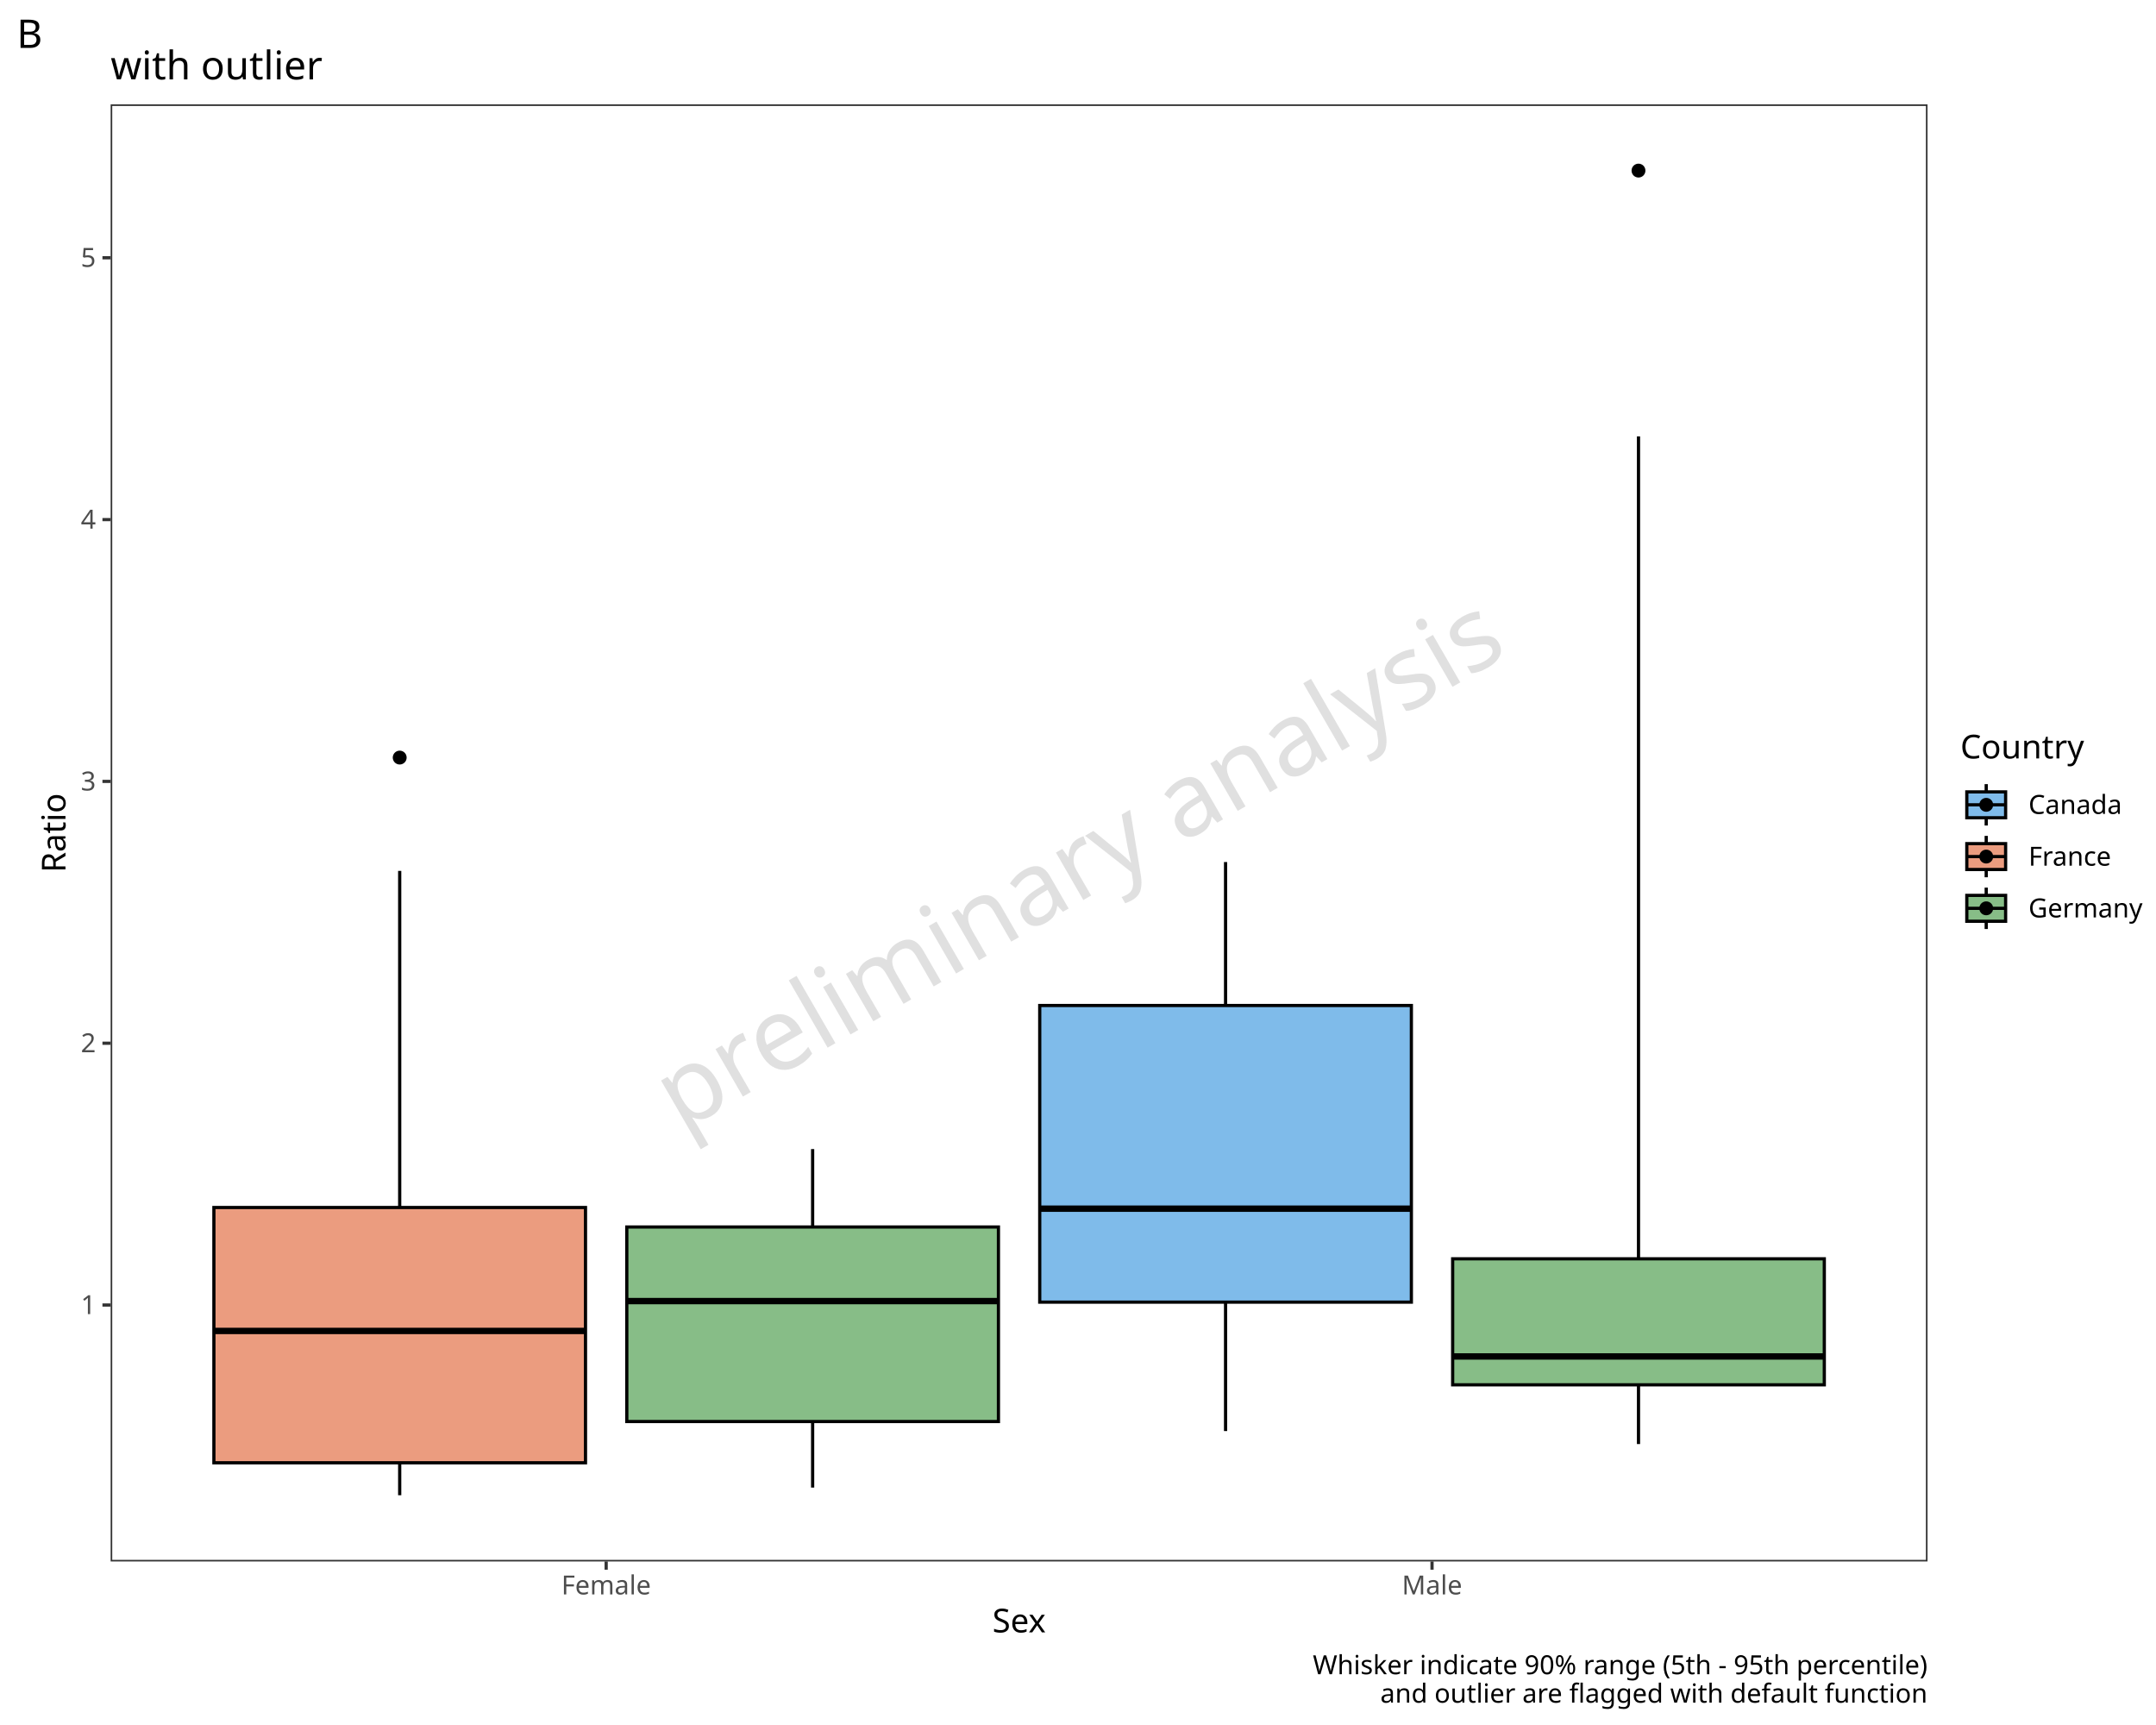
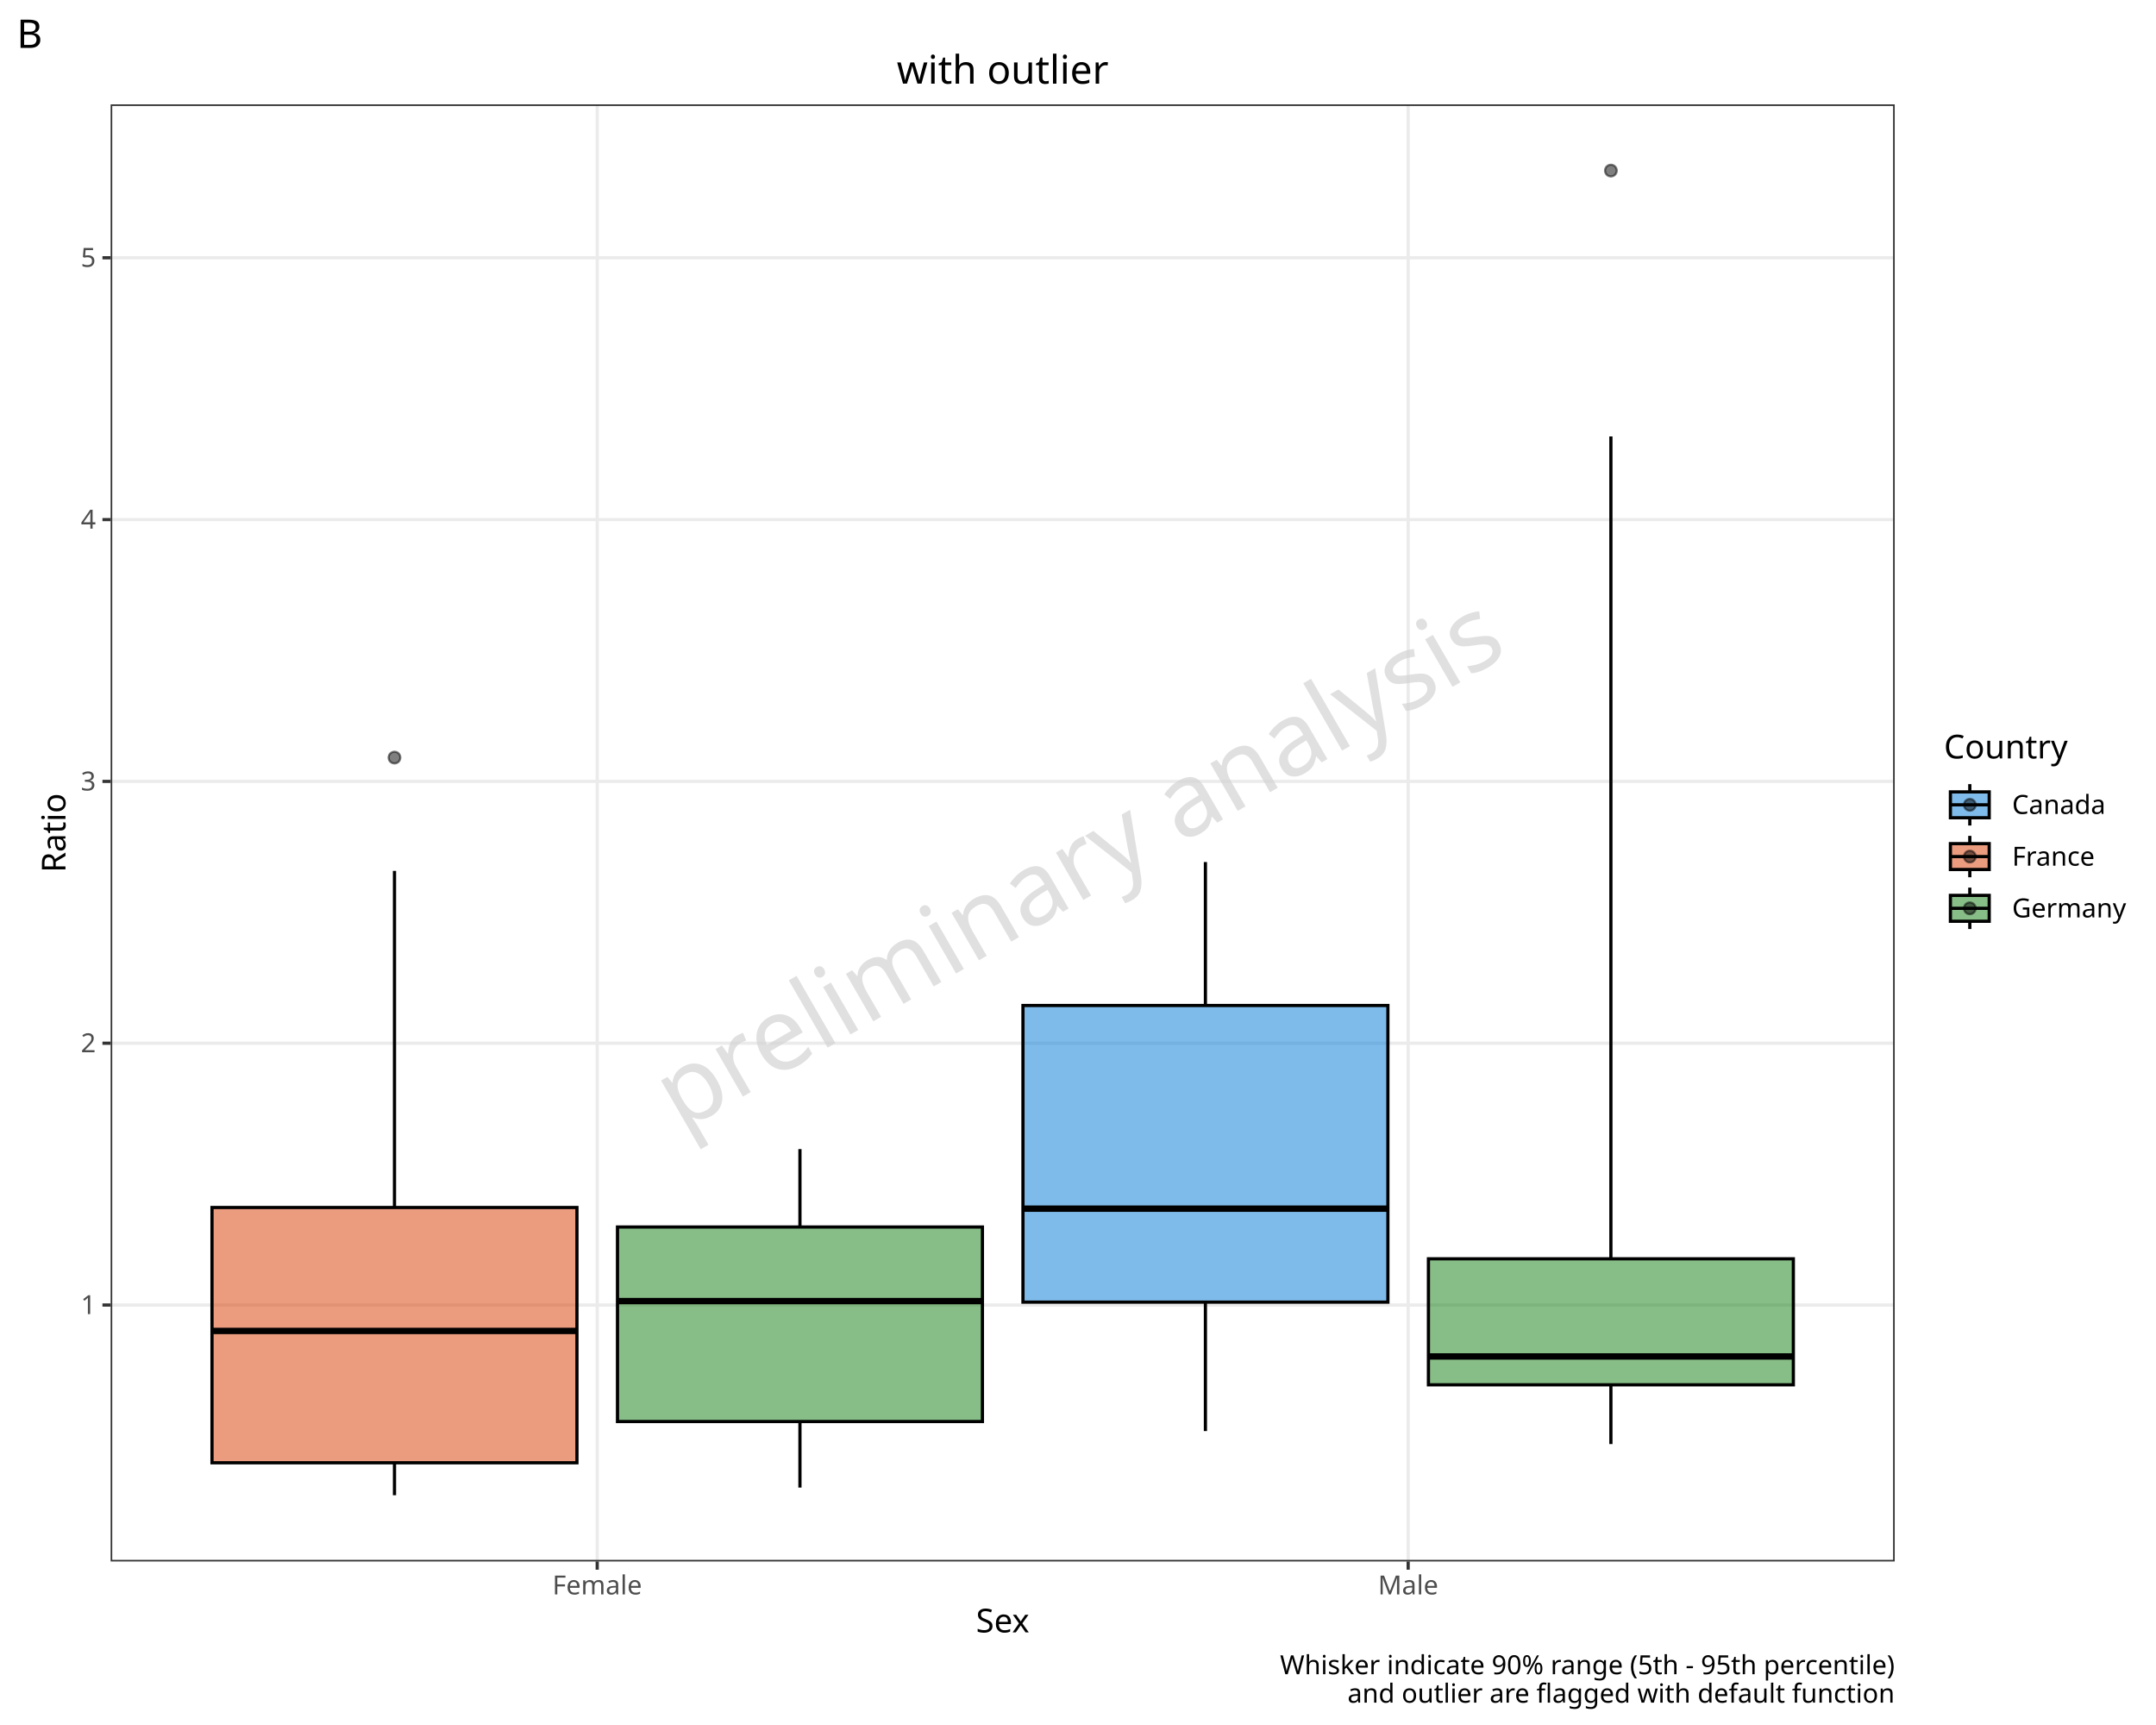
<svg xmlns="http://www.w3.org/2000/svg" class="svglite" data-engine-version="2.0" width="720.00pt" height="576.00pt" viewBox="0 0 720.00 576.00">
  <defs>
    <style type="text/css">
    .svglite line, .svglite polyline, .svglite polygon, .svglite path, .svglite rect, .svglite circle {
      fill: none;
      stroke: #000000;
      stroke-linecap: round;
      stroke-linejoin: round;
      stroke-miterlimit: 10.00;
    }
  </style>
  </defs>
  <rect width="100%" height="100%" style="stroke: none; fill: #FFFFFF;" />
  <defs>
    <clipPath id="cpMC4wMHw3MjAuMDB8MC4wMHw1NzYuMDA=">
      <rect x="0.00" y="0.00" width="720.00" height="576.00" />
    </clipPath>
  </defs>
  <g clip-path="url(#cpMC4wMHw3MjAuMDB8MC4wMHw1NzYuMDA=)">
    <rect x="0" y="0.00" width="720.00" height="576.00" style="stroke-width: 1.07; stroke: #FFFFFF; fill: #FFFFFF;" />
  </g>
  <defs>
-     <clipPath id="cpMzYuOTV8NjQzLjcwfDM0Ljg1fDUyMS40MA==">
-       <rect x="36.95" y="34.85" width="606.75" height="486.55" />
+     <clipPath id="cpMzYuOTV8NjMyLjc1fDM0Ljg1fDUyMS40MA==">
+       <rect x="36.95" y="34.85" width="595.79" height="486.55" />
    </clipPath>
  </defs>
-   <g clip-path="url(#cpMzYuOTV8NjQzLjcwfDM0Ljg1fDUyMS40MA==)">
-     <rect x="36.95" y="34.85" width="606.75" height="486.55" style="stroke-width: 1.07; stroke: none; fill: #FFFFFF;" />
-     <line x1="133.48" y1="403.20" x2="133.48" y2="290.81" style="stroke-width: 1.07; stroke-linecap: butt;" />
-     <line x1="133.48" y1="488.44" x2="133.48" y2="499.28" style="stroke-width: 1.07; stroke-linecap: butt;" />
-     <polygon points="71.43,403.20 71.43,488.44 195.53,488.44 195.53,403.20 71.43,403.20 " style="stroke-width: 1.07; stroke-linecap: butt; stroke-linejoin: miter; fill: #D83B01; fill-opacity: 0.50;" />
-     <line x1="71.43" y1="444.42" x2="195.53" y2="444.42" style="stroke-width: 2.13; stroke-linecap: butt; stroke-linejoin: miter;" />
-     <line x1="271.38" y1="409.71" x2="271.38" y2="383.70" style="stroke-width: 1.07; stroke-linecap: butt;" />
-     <line x1="271.38" y1="474.67" x2="271.38" y2="496.72" style="stroke-width: 1.07; stroke-linecap: butt;" />
-     <polygon points="209.32,409.71 209.32,474.67 333.43,474.67 333.43,409.71 209.32,409.71 " style="stroke-width: 1.07; stroke-linecap: butt; stroke-linejoin: miter; fill: #107C10; fill-opacity: 0.50;" />
-     <line x1="209.32" y1="434.45" x2="333.43" y2="434.45" style="stroke-width: 2.13; stroke-linecap: butt; stroke-linejoin: miter;" />
-     <line x1="409.28" y1="335.75" x2="409.28" y2="287.85" style="stroke-width: 1.07; stroke-linecap: butt;" />
-     <line x1="409.28" y1="434.80" x2="409.28" y2="477.85" style="stroke-width: 1.07; stroke-linecap: butt;" />
-     <polygon points="347.22,335.75 347.22,434.80 471.33,434.80 471.33,335.75 347.22,335.75 " style="stroke-width: 1.07; stroke-linecap: butt; stroke-linejoin: miter; fill: #0078D7; fill-opacity: 0.50;" />
-     <line x1="347.22" y1="403.59" x2="471.33" y2="403.59" style="stroke-width: 2.13; stroke-linecap: butt; stroke-linejoin: miter;" />
-     <line x1="547.18" y1="420.33" x2="547.18" y2="145.72" style="stroke-width: 1.07; stroke-linecap: butt;" />
-     <line x1="547.18" y1="462.41" x2="547.18" y2="482.19" style="stroke-width: 1.07; stroke-linecap: butt;" />
-     <polygon points="485.12,420.33 485.12,462.41 609.23,462.41 609.23,420.33 485.12,420.33 " style="stroke-width: 1.07; stroke-linecap: butt; stroke-linejoin: miter; fill: #107C10; fill-opacity: 0.50;" />
-     <line x1="485.12" y1="452.94" x2="609.23" y2="452.94" style="stroke-width: 2.13; stroke-linecap: butt; stroke-linejoin: miter;" />
-     <polygon points="135.44,252.96 135.43,252.77 135.40,252.58 135.35,252.40 135.29,252.22 135.21,252.04 135.11,251.88 134.99,251.72 134.86,251.58 134.72,251.45 134.57,251.34 134.40,251.24 134.23,251.16 134.05,251.09 133.86,251.05 133.67,251.02 133.48,251.01 133.29,251.02 133.10,251.05 132.91,251.09 132.73,251.16 132.56,251.24 132.39,251.34 132.24,251.45 132.10,251.58 131.97,251.72 131.85,251.88 131.76,252.04 131.67,252.22 131.61,252.40 131.56,252.58 131.53,252.77 131.52,252.96 131.53,253.16 131.56,253.35 131.61,253.53 131.67,253.71 131.76,253.89 131.85,254.05 131.97,254.21 132.10,254.35 132.24,254.48 132.39,254.59 132.56,254.69 132.73,254.77 132.91,254.84 133.10,254.88 133.29,254.91 133.48,254.92 133.67,254.91 133.86,254.88 134.05,254.84 134.23,254.77 134.40,254.69 134.57,254.59 134.72,254.48 134.86,254.35 134.99,254.21 135.11,254.05 135.21,253.89 135.29,253.71 135.35,253.53 135.40,253.35 135.43,253.16 " style="stroke-width: 0.71; fill: #000000;" />
-     <polygon points="549.13,56.96 549.12,56.77 549.09,56.58 549.05,56.40 548.98,56.21 548.90,56.04 548.80,55.88 548.69,55.72 548.56,55.58 548.42,55.45 548.26,55.34 548.10,55.24 547.92,55.16 547.74,55.09 547.56,55.04 547.37,55.02 547.18,55.01 546.98,55.02 546.79,55.04 546.61,55.09 546.43,55.16 546.25,55.24 546.09,55.34 545.93,55.45 545.79,55.58 545.66,55.72 545.55,55.88 545.45,56.04 545.37,56.21 545.30,56.40 545.26,56.58 545.23,56.77 545.22,56.96 545.23,57.16 545.26,57.34 545.30,57.53 545.37,57.71 545.45,57.89 545.55,58.05 545.66,58.20 545.79,58.35 545.93,58.48 546.09,58.59 546.25,58.69 546.43,58.77 546.61,58.83 546.79,58.88 546.98,58.91 547.18,58.92 547.37,58.91 547.56,58.88 547.74,58.83 547.92,58.77 548.10,58.69 548.26,58.59 548.42,58.48 548.56,58.35 548.69,58.20 548.80,58.05 548.90,57.89 548.98,57.71 549.05,57.53 549.09,57.34 549.12,57.16 " style="stroke-width: 0.71; fill: #000000;" />
-     <rect x="36.95" y="34.85" width="606.75" height="486.55" style="stroke-width: 1.07; stroke: #333333;" />
+   <g clip-path="url(#cpMzYuOTV8NjMyLjc1fDM0Ljg1fDUyMS40MA==)">
+     <rect x="36.95" y="34.85" width="595.79" height="486.55" style="stroke-width: 1.07; stroke: none; fill: #FFFFFF;" />
+     <polyline points="36.95,435.76 632.75,435.76 " style="stroke-width: 1.07; stroke: #EBEBEB; stroke-linecap: butt;" />
+     <polyline points="36.95,348.34 632.75,348.34 " style="stroke-width: 1.07; stroke: #EBEBEB; stroke-linecap: butt;" />
+     <polyline points="36.95,260.92 632.75,260.92 " style="stroke-width: 1.07; stroke: #EBEBEB; stroke-linecap: butt;" />
+     <polyline points="36.95,173.50 632.75,173.50 " style="stroke-width: 1.07; stroke: #EBEBEB; stroke-linecap: butt;" />
+     <polyline points="36.95,86.07 632.75,86.07 " style="stroke-width: 1.07; stroke: #EBEBEB; stroke-linecap: butt;" />
+     <polyline points="199.44,521.40 199.44,34.85 " style="stroke-width: 1.07; stroke: #EBEBEB; stroke-linecap: butt;" />
+     <polyline points="470.26,521.40 470.26,34.85 " style="stroke-width: 1.07; stroke: #EBEBEB; stroke-linecap: butt;" />
+     <line x1="131.74" y1="403.20" x2="131.74" y2="290.81" style="stroke-width: 1.07; stroke-linecap: butt;" />
+     <line x1="131.74" y1="488.44" x2="131.74" y2="499.28" style="stroke-width: 1.07; stroke-linecap: butt;" />
+     <polygon points="70.80,403.20 70.80,488.44 192.67,488.44 192.67,403.20 70.80,403.20 " style="stroke-width: 1.07; stroke-linecap: butt; stroke-linejoin: miter; fill: #D83B01; fill-opacity: 0.50;" />
+     <line x1="70.80" y1="444.42" x2="192.67" y2="444.42" style="stroke-width: 2.13; stroke-linecap: butt; stroke-linejoin: miter;" />
+     <line x1="267.14" y1="409.71" x2="267.14" y2="383.70" style="stroke-width: 1.07; stroke-linecap: butt;" />
+     <line x1="267.14" y1="474.67" x2="267.14" y2="496.72" style="stroke-width: 1.07; stroke-linecap: butt;" />
+     <polygon points="206.21,409.71 206.21,474.67 328.08,474.67 328.08,409.71 206.21,409.71 " style="stroke-width: 1.07; stroke-linecap: butt; stroke-linejoin: miter; fill: #107C10; fill-opacity: 0.50;" />
+     <line x1="206.21" y1="434.45" x2="328.08" y2="434.45" style="stroke-width: 2.13; stroke-linecap: butt; stroke-linejoin: miter;" />
+     <line x1="402.55" y1="335.75" x2="402.55" y2="287.85" style="stroke-width: 1.07; stroke-linecap: butt;" />
+     <line x1="402.55" y1="434.80" x2="402.55" y2="477.85" style="stroke-width: 1.07; stroke-linecap: butt;" />
+     <polygon points="341.62,335.75 341.62,434.80 463.49,434.80 463.49,335.75 341.62,335.75 " style="stroke-width: 1.07; stroke-linecap: butt; stroke-linejoin: miter; fill: #0078D7; fill-opacity: 0.50;" />
+     <line x1="341.62" y1="403.59" x2="463.49" y2="403.59" style="stroke-width: 2.13; stroke-linecap: butt; stroke-linejoin: miter;" />
+     <line x1="537.96" y1="420.33" x2="537.96" y2="145.72" style="stroke-width: 1.07; stroke-linecap: butt;" />
+     <line x1="537.96" y1="462.41" x2="537.96" y2="482.19" style="stroke-width: 1.07; stroke-linecap: butt;" />
+     <polygon points="477.03,420.33 477.03,462.41 598.89,462.41 598.89,420.33 477.03,420.33 " style="stroke-width: 1.07; stroke-linecap: butt; stroke-linejoin: miter; fill: #107C10; fill-opacity: 0.50;" />
+     <line x1="477.03" y1="452.94" x2="598.89" y2="452.94" style="stroke-width: 2.13; stroke-linecap: butt; stroke-linejoin: miter;" />
+     <polygon points="133.69,252.96 133.68,252.77 133.66,252.58 133.61,252.40 133.54,252.22 133.46,252.04 133.36,251.88 133.25,251.72 133.12,251.58 132.98,251.45 132.82,251.34 132.66,251.24 132.49,251.16 132.31,251.09 132.12,251.05 131.93,251.02 131.74,251.01 131.55,251.02 131.36,251.05 131.17,251.09 130.99,251.16 130.82,251.24 130.65,251.34 130.50,251.45 130.35,251.58 130.23,251.72 130.11,251.88 130.01,252.04 129.93,252.22 129.87,252.40 129.82,252.58 129.79,252.77 129.78,252.96 129.79,253.16 129.82,253.35 129.87,253.53 129.93,253.71 130.01,253.89 130.11,254.05 130.23,254.21 130.35,254.35 130.50,254.48 130.65,254.59 130.82,254.69 130.99,254.77 131.17,254.84 131.36,254.88 131.55,254.91 131.74,254.92 131.93,254.91 132.12,254.88 132.31,254.84 132.49,254.77 132.66,254.69 132.82,254.59 132.98,254.48 133.12,254.35 133.25,254.21 133.36,254.05 133.46,253.89 133.54,253.71 133.61,253.53 133.66,253.35 133.68,253.16 " style="stroke-width: 0.71; stroke: #000000; stroke-opacity: 0.50; fill: #000000; fill-opacity: 0.50;" />
+     <polygon points="539.92,56.96 539.91,56.77 539.88,56.58 539.83,56.40 539.77,56.21 539.68,56.04 539.59,55.88 539.47,55.72 539.34,55.58 539.20,55.45 539.05,55.34 538.88,55.24 538.71,55.16 538.53,55.09 538.34,55.04 538.15,55.02 537.96,55.01 537.77,55.02 537.58,55.04 537.39,55.09 537.21,55.16 537.04,55.24 536.87,55.34 536.72,55.45 536.58,55.58 536.45,55.72 536.33,55.88 536.24,56.04 536.15,56.21 536.09,56.40 536.04,56.58 536.01,56.77 536.00,56.96 536.01,57.16 536.04,57.34 536.09,57.53 536.15,57.71 536.24,57.89 536.33,58.05 536.45,58.20 536.58,58.35 536.72,58.48 536.87,58.59 537.04,58.69 537.21,58.77 537.39,58.83 537.58,58.88 537.77,58.91 537.96,58.92 538.15,58.91 538.34,58.88 538.53,58.83 538.71,58.77 538.88,58.69 539.05,58.59 539.20,58.48 539.34,58.35 539.47,58.20 539.59,58.05 539.68,57.89 539.77,57.71 539.83,57.53 539.88,57.34 539.91,57.16 " style="stroke-width: 0.71; stroke: #000000; stroke-opacity: 0.50; fill: #000000; fill-opacity: 0.50;" />
+     <rect x="36.95" y="34.85" width="595.79" height="486.55" style="stroke-width: 1.07; stroke: #333333;" />
  </g>
  <g clip-path="url(#cpMC4wMHw3MjAuMDB8MC4wMHw1NzYuMDA=)">
    <text x="32.02" y="438.79" text-anchor="end" style="font-size: 8.80px; fill: #4D4D4D; font-family: sans;" textLength="4.89px" lengthAdjust="spacingAndGlyphs">1</text>
    <text x="32.02" y="351.37" text-anchor="end" style="font-size: 8.80px; fill: #4D4D4D; font-family: sans;" textLength="4.89px" lengthAdjust="spacingAndGlyphs">2</text>
    <text x="32.02" y="263.95" text-anchor="end" style="font-size: 8.80px; fill: #4D4D4D; font-family: sans;" textLength="4.89px" lengthAdjust="spacingAndGlyphs">3</text>
    <text x="32.02" y="176.53" text-anchor="end" style="font-size: 8.80px; fill: #4D4D4D; font-family: sans;" textLength="4.89px" lengthAdjust="spacingAndGlyphs">4</text>
    <text x="32.02" y="89.10" text-anchor="end" style="font-size: 8.80px; fill: #4D4D4D; font-family: sans;" textLength="4.89px" lengthAdjust="spacingAndGlyphs">5</text>
    <polyline points="34.21,435.76 36.95,435.76 " style="stroke-width: 1.07; stroke: #333333; stroke-linecap: butt;" />
    <polyline points="34.21,348.34 36.95,348.34 " style="stroke-width: 1.07; stroke: #333333; stroke-linecap: butt;" />
    <polyline points="34.21,260.92 36.95,260.92 " style="stroke-width: 1.07; stroke: #333333; stroke-linecap: butt;" />
    <polyline points="34.21,173.50 36.95,173.50 " style="stroke-width: 1.07; stroke: #333333; stroke-linecap: butt;" />
    <polyline points="34.21,86.07 36.95,86.07 " style="stroke-width: 1.07; stroke: #333333; stroke-linecap: butt;" />
-     <polyline points="202.43,524.14 202.43,521.40 " style="stroke-width: 1.07; stroke: #333333; stroke-linecap: butt;" />
-     <polyline points="478.23,524.14 478.23,521.40 " style="stroke-width: 1.07; stroke: #333333; stroke-linecap: butt;" />
-     <text x="202.43" y="532.39" text-anchor="middle" style="font-size: 8.80px; fill: #4D4D4D; font-family: sans;" textLength="29.35px" lengthAdjust="spacingAndGlyphs">Female</text>
-     <text x="478.23" y="532.39" text-anchor="middle" style="font-size: 8.80px; fill: #4D4D4D; font-family: sans;" textLength="19.08px" lengthAdjust="spacingAndGlyphs">Male</text>
-     <text x="340.33" y="545.08" text-anchor="middle" style="font-size: 11.00px; font-family: sans;" textLength="18.96px" lengthAdjust="spacingAndGlyphs">Sex</text>
+     <polyline points="199.44,524.14 199.44,521.40 " style="stroke-width: 1.07; stroke: #333333; stroke-linecap: butt;" />
+     <polyline points="470.26,524.14 470.26,521.40 " style="stroke-width: 1.07; stroke: #333333; stroke-linecap: butt;" />
+     <text x="199.44" y="532.39" text-anchor="middle" style="font-size: 8.80px; fill: #4D4D4D; font-family: sans;" textLength="29.35px" lengthAdjust="spacingAndGlyphs">Female</text>
+     <text x="470.26" y="532.39" text-anchor="middle" style="font-size: 8.80px; fill: #4D4D4D; font-family: sans;" textLength="19.08px" lengthAdjust="spacingAndGlyphs">Male</text>
+     <text x="334.85" y="545.08" text-anchor="middle" style="font-size: 11.00px; font-family: sans;" textLength="18.96px" lengthAdjust="spacingAndGlyphs">Sex</text>
    <text transform="translate(21.86,278.12) rotate(-90)" text-anchor="middle" style="font-size: 11.00px; font-family: sans;" textLength="25.68px" lengthAdjust="spacingAndGlyphs">Ratio</text>
-     <rect x="654.66" y="244.30" width="59.86" height="67.64" style="stroke-width: 1.07; stroke: none; fill: #FFFFFF;" />
-     <text x="654.66" y="253.25" style="font-size: 11.00px; font-family: sans;" textLength="38.52px" lengthAdjust="spacingAndGlyphs">Country</text>
-     <rect x="654.66" y="260.10" width="17.28" height="17.28" style="stroke-width: 1.07; stroke: none; fill: #FFFFFF;" />
-     <polyline points="663.30,275.65 663.30,273.06 " style="stroke-width: 1.07; stroke-linecap: butt; stroke-linejoin: miter;" />
-     <polyline points="663.30,264.42 663.30,261.83 " style="stroke-width: 1.07; stroke-linecap: butt; stroke-linejoin: miter;" />
-     <rect x="656.82" y="264.42" width="12.96" height="8.64" style="stroke-width: 1.07; stroke-linecap: butt; stroke-linejoin: miter; fill: #0078D7; fill-opacity: 0.50;" />
-     <polyline points="656.82,268.74 669.78,268.74 " style="stroke-width: 1.07; stroke-linecap: butt; stroke-linejoin: miter;" />
-     <polyline points="663.30,275.65 663.30,275.65 " style="stroke-width: 1.07; stroke-linecap: butt; stroke-linejoin: miter;" />
-     <polyline points="663.30,261.83 663.30,261.83 " style="stroke-width: 1.07; stroke-linecap: butt; stroke-linejoin: miter;" />
-     <polygon points="665.26,268.74 665.25,268.55 665.22,268.36 665.17,268.17 665.11,267.99 665.03,267.82 664.93,267.65 664.82,267.50 664.69,267.36 664.54,267.23 664.39,267.11 664.23,267.02 664.05,266.93 663.87,266.87 663.68,266.82 663.49,266.79 663.30,266.79 663.11,266.79 662.92,266.82 662.74,266.87 662.55,266.93 662.38,267.02 662.22,267.11 662.06,267.23 661.92,267.36 661.79,267.50 661.68,267.65 661.58,267.82 661.50,267.99 661.43,268.17 661.38,268.36 661.36,268.55 661.35,268.74 661.36,268.93 661.38,269.12 661.43,269.31 661.50,269.49 661.58,269.66 661.68,269.83 661.79,269.98 661.92,270.12 662.06,270.25 662.22,270.37 662.38,270.47 662.55,270.55 662.74,270.61 662.92,270.66 663.11,270.69 663.30,270.70 663.49,270.69 663.68,270.66 663.87,270.61 664.05,270.55 664.23,270.47 664.39,270.37 664.54,270.25 664.69,270.12 664.82,269.98 664.93,269.83 665.03,269.66 665.11,269.49 665.17,269.31 665.22,269.12 665.25,268.93 " style="stroke-width: 0.71; fill: #000000;" />
-     <rect x="654.66" y="277.38" width="17.28" height="17.28" style="stroke-width: 1.07; stroke: none; fill: #FFFFFF;" />
-     <polyline points="663.30,292.93 663.30,290.34 " style="stroke-width: 1.07; stroke-linecap: butt; stroke-linejoin: miter;" />
-     <polyline points="663.30,281.70 663.30,279.11 " style="stroke-width: 1.07; stroke-linecap: butt; stroke-linejoin: miter;" />
-     <rect x="656.82" y="281.70" width="12.96" height="8.64" style="stroke-width: 1.07; stroke-linecap: butt; stroke-linejoin: miter; fill: #D83B01; fill-opacity: 0.50;" />
-     <polyline points="656.82,286.02 669.78,286.02 " style="stroke-width: 1.07; stroke-linecap: butt; stroke-linejoin: miter;" />
-     <polyline points="663.30,292.93 663.30,292.93 " style="stroke-width: 1.07; stroke-linecap: butt; stroke-linejoin: miter;" />
-     <polyline points="663.30,279.11 663.30,279.11 " style="stroke-width: 1.07; stroke-linecap: butt; stroke-linejoin: miter;" />
-     <polygon points="665.26,286.02 665.25,285.83 665.22,285.64 665.17,285.45 665.11,285.27 665.03,285.10 664.93,284.93 664.82,284.78 664.69,284.64 664.54,284.51 664.39,284.39 664.23,284.30 664.05,284.21 663.87,284.15 663.68,284.10 663.49,284.07 663.30,284.07 663.11,284.07 662.92,284.10 662.74,284.15 662.55,284.21 662.38,284.30 662.22,284.39 662.06,284.51 661.92,284.64 661.79,284.78 661.68,284.93 661.58,285.10 661.50,285.27 661.43,285.45 661.38,285.64 661.36,285.83 661.35,286.02 661.36,286.21 661.38,286.40 661.43,286.59 661.50,286.77 661.58,286.94 661.68,287.11 661.79,287.26 661.92,287.40 662.06,287.53 662.22,287.65 662.38,287.75 662.55,287.83 662.74,287.89 662.92,287.94 663.11,287.97 663.30,287.98 663.49,287.97 663.68,287.94 663.87,287.89 664.05,287.83 664.23,287.75 664.39,287.65 664.54,287.53 664.69,287.40 664.82,287.26 664.93,287.11 665.03,286.94 665.11,286.77 665.17,286.59 665.22,286.40 665.25,286.21 " style="stroke-width: 0.71; fill: #000000;" />
-     <rect x="654.66" y="294.66" width="17.28" height="17.28" style="stroke-width: 1.07; stroke: none; fill: #FFFFFF;" />
-     <polyline points="663.30,310.21 663.30,307.62 " style="stroke-width: 1.07; stroke-linecap: butt; stroke-linejoin: miter;" />
-     <polyline points="663.30,298.98 663.30,296.39 " style="stroke-width: 1.07; stroke-linecap: butt; stroke-linejoin: miter;" />
-     <rect x="656.82" y="298.98" width="12.96" height="8.64" style="stroke-width: 1.07; stroke-linecap: butt; stroke-linejoin: miter; fill: #107C10; fill-opacity: 0.50;" />
-     <polyline points="656.82,303.30 669.78,303.30 " style="stroke-width: 1.07; stroke-linecap: butt; stroke-linejoin: miter;" />
-     <polyline points="663.30,310.21 663.30,310.21 " style="stroke-width: 1.07; stroke-linecap: butt; stroke-linejoin: miter;" />
-     <polyline points="663.30,296.39 663.30,296.39 " style="stroke-width: 1.07; stroke-linecap: butt; stroke-linejoin: miter;" />
-     <polygon points="665.26,303.30 665.25,303.11 665.22,302.92 665.17,302.73 665.11,302.55 665.03,302.38 664.93,302.21 664.82,302.06 664.69,301.92 664.54,301.79 664.39,301.67 664.23,301.58 664.05,301.49 663.87,301.43 663.68,301.38 663.49,301.35 663.30,301.35 663.11,301.35 662.92,301.38 662.74,301.43 662.55,301.49 662.38,301.58 662.22,301.67 662.06,301.79 661.92,301.92 661.79,302.06 661.68,302.21 661.58,302.38 661.50,302.55 661.43,302.73 661.38,302.92 661.36,303.11 661.35,303.30 661.36,303.49 661.38,303.68 661.43,303.87 661.50,304.05 661.58,304.22 661.68,304.39 661.79,304.54 661.92,304.68 662.06,304.81 662.22,304.93 662.38,305.03 662.55,305.11 662.74,305.17 662.92,305.22 663.11,305.25 663.30,305.26 663.49,305.25 663.68,305.22 663.87,305.17 664.05,305.11 664.23,305.03 664.39,304.93 664.54,304.81 664.69,304.68 664.82,304.54 664.93,304.39 665.03,304.22 665.11,304.05 665.17,303.87 665.22,303.68 665.25,303.49 " style="stroke-width: 0.71; fill: #000000;" />
-     <text x="677.42" y="271.77" style="font-size: 8.80px; font-family: sans;" textLength="30.83px" lengthAdjust="spacingAndGlyphs">Canada</text>
-     <text x="677.42" y="289.05" style="font-size: 8.80px; font-family: sans;" textLength="27.39px" lengthAdjust="spacingAndGlyphs">France</text>
-     <text x="677.42" y="306.33" style="font-size: 8.80px; font-family: sans;" textLength="36.20px" lengthAdjust="spacingAndGlyphs">Germany</text>
-     <text x="36.95" y="26.51" style="font-size: 13.20px; font-family: sans;" textLength="63.09px" lengthAdjust="spacingAndGlyphs">with outlier</text>
-     <text x="643.70" y="559.04" text-anchor="end" style="font-size: 8.80px; font-family: sans;" textLength="195.67px" lengthAdjust="spacingAndGlyphs">Whisker indicate 90% range (5th - 95th percentile)</text>
-     <text x="643.70" y="568.54" text-anchor="end" style="font-size: 8.80px; font-family: sans;" textLength="184.92px" lengthAdjust="spacingAndGlyphs">       and outlier are flagged with default function</text>
+     <rect x="643.70" y="238.82" width="70.82" height="78.60" style="stroke-width: 1.07; stroke: none; fill: #FFFFFF;" />
+     <text x="649.18" y="253.25" style="font-size: 11.00px; font-family: sans;" textLength="38.52px" lengthAdjust="spacingAndGlyphs">Country</text>
+     <rect x="649.18" y="260.10" width="17.28" height="17.28" style="stroke-width: 1.07; stroke: none; fill: #FFFFFF;" />
+     <polyline points="657.82,275.65 657.82,273.06 " style="stroke-width: 1.07; stroke-linecap: butt; stroke-linejoin: miter;" />
+     <polyline points="657.82,264.42 657.82,261.83 " style="stroke-width: 1.07; stroke-linecap: butt; stroke-linejoin: miter;" />
+     <rect x="651.34" y="264.42" width="12.96" height="8.64" style="stroke-width: 1.07; stroke-linecap: butt; stroke-linejoin: miter; fill: #0078D7; fill-opacity: 0.50;" />
+     <polyline points="651.34,268.74 664.30,268.74 " style="stroke-width: 1.07; stroke-linecap: butt; stroke-linejoin: miter;" />
+     <polyline points="657.82,275.65 657.82,275.65 " style="stroke-width: 1.07; stroke-linecap: butt; stroke-linejoin: miter;" />
+     <polyline points="657.82,261.83 657.82,261.83 " style="stroke-width: 1.07; stroke-linecap: butt; stroke-linejoin: miter;" />
+     <polygon points="659.78,268.74 659.77,268.55 659.74,268.36 659.70,268.17 659.63,267.99 659.55,267.82 659.45,267.65 659.34,267.50 659.21,267.36 659.06,267.23 658.91,267.11 658.75,267.02 658.57,266.93 658.39,266.87 658.21,266.82 658.02,266.79 657.82,266.79 657.63,266.79 657.44,266.82 657.26,266.87 657.08,266.93 656.90,267.02 656.74,267.11 656.58,267.23 656.44,267.36 656.31,267.50 656.20,267.65 656.10,267.82 656.02,267.99 655.95,268.17 655.91,268.36 655.88,268.55 655.87,268.74 655.88,268.93 655.91,269.12 655.95,269.31 656.02,269.49 656.10,269.66 656.20,269.83 656.31,269.98 656.44,270.12 656.58,270.25 656.74,270.37 656.90,270.47 657.08,270.55 657.26,270.61 657.44,270.66 657.63,270.69 657.82,270.70 658.02,270.69 658.21,270.66 658.39,270.61 658.57,270.55 658.75,270.47 658.91,270.37 659.06,270.25 659.21,270.12 659.34,269.98 659.45,269.83 659.55,269.66 659.63,269.49 659.70,269.31 659.74,269.12 659.77,268.93 " style="stroke-width: 0.71; stroke: #000000; stroke-opacity: 0.50; fill: #000000; fill-opacity: 0.50;" />
+     <rect x="649.18" y="277.38" width="17.28" height="17.28" style="stroke-width: 1.07; stroke: none; fill: #FFFFFF;" />
+     <polyline points="657.82,292.93 657.82,290.34 " style="stroke-width: 1.07; stroke-linecap: butt; stroke-linejoin: miter;" />
+     <polyline points="657.82,281.70 657.82,279.11 " style="stroke-width: 1.07; stroke-linecap: butt; stroke-linejoin: miter;" />
+     <rect x="651.34" y="281.70" width="12.96" height="8.64" style="stroke-width: 1.07; stroke-linecap: butt; stroke-linejoin: miter; fill: #D83B01; fill-opacity: 0.50;" />
+     <polyline points="651.34,286.02 664.30,286.02 " style="stroke-width: 1.07; stroke-linecap: butt; stroke-linejoin: miter;" />
+     <polyline points="657.82,292.93 657.82,292.93 " style="stroke-width: 1.07; stroke-linecap: butt; stroke-linejoin: miter;" />
+     <polyline points="657.82,279.11 657.82,279.11 " style="stroke-width: 1.07; stroke-linecap: butt; stroke-linejoin: miter;" />
+     <polygon points="659.78,286.02 659.77,285.83 659.74,285.64 659.70,285.45 659.63,285.27 659.55,285.10 659.45,284.93 659.34,284.78 659.21,284.64 659.06,284.51 658.91,284.39 658.75,284.30 658.57,284.21 658.39,284.15 658.21,284.10 658.02,284.07 657.82,284.07 657.63,284.07 657.44,284.10 657.26,284.15 657.08,284.21 656.90,284.30 656.74,284.39 656.58,284.51 656.44,284.64 656.31,284.78 656.20,284.93 656.10,285.10 656.02,285.27 655.95,285.45 655.91,285.64 655.88,285.83 655.87,286.02 655.88,286.21 655.91,286.40 655.95,286.59 656.02,286.77 656.10,286.94 656.20,287.11 656.31,287.26 656.44,287.40 656.58,287.53 656.74,287.65 656.90,287.75 657.08,287.83 657.26,287.89 657.44,287.94 657.63,287.97 657.82,287.98 658.02,287.97 658.21,287.94 658.39,287.89 658.57,287.83 658.75,287.75 658.91,287.65 659.06,287.53 659.21,287.40 659.34,287.26 659.45,287.11 659.55,286.94 659.63,286.77 659.70,286.59 659.74,286.40 659.77,286.21 " style="stroke-width: 0.71; stroke: #000000; stroke-opacity: 0.50; fill: #000000; fill-opacity: 0.50;" />
+     <rect x="649.18" y="294.66" width="17.28" height="17.28" style="stroke-width: 1.07; stroke: none; fill: #FFFFFF;" />
+     <polyline points="657.82,310.21 657.82,307.62 " style="stroke-width: 1.07; stroke-linecap: butt; stroke-linejoin: miter;" />
+     <polyline points="657.82,298.98 657.82,296.39 " style="stroke-width: 1.07; stroke-linecap: butt; stroke-linejoin: miter;" />
+     <rect x="651.34" y="298.98" width="12.96" height="8.64" style="stroke-width: 1.07; stroke-linecap: butt; stroke-linejoin: miter; fill: #107C10; fill-opacity: 0.50;" />
+     <polyline points="651.34,303.30 664.30,303.30 " style="stroke-width: 1.07; stroke-linecap: butt; stroke-linejoin: miter;" />
+     <polyline points="657.82,310.21 657.82,310.21 " style="stroke-width: 1.07; stroke-linecap: butt; stroke-linejoin: miter;" />
+     <polyline points="657.82,296.39 657.82,296.39 " style="stroke-width: 1.07; stroke-linecap: butt; stroke-linejoin: miter;" />
+     <polygon points="659.78,303.30 659.77,303.11 659.74,302.92 659.70,302.73 659.63,302.55 659.55,302.38 659.45,302.21 659.34,302.06 659.21,301.92 659.06,301.79 658.91,301.67 658.75,301.58 658.57,301.49 658.39,301.43 658.21,301.38 658.02,301.35 657.82,301.35 657.63,301.35 657.44,301.38 657.26,301.43 657.08,301.49 656.90,301.58 656.74,301.67 656.58,301.79 656.44,301.92 656.31,302.06 656.20,302.21 656.10,302.38 656.02,302.55 655.95,302.73 655.91,302.92 655.88,303.11 655.87,303.30 655.88,303.49 655.91,303.68 655.95,303.87 656.02,304.05 656.10,304.22 656.20,304.39 656.31,304.54 656.44,304.68 656.58,304.81 656.74,304.93 656.90,305.03 657.08,305.11 657.26,305.17 657.44,305.22 657.63,305.25 657.82,305.26 658.02,305.25 658.21,305.22 658.39,305.17 658.57,305.11 658.75,305.03 658.91,304.93 659.06,304.81 659.21,304.68 659.34,304.54 659.45,304.39 659.55,304.22 659.63,304.05 659.70,303.87 659.74,303.68 659.77,303.49 " style="stroke-width: 0.71; stroke: #000000; stroke-opacity: 0.50; fill: #000000; fill-opacity: 0.50;" />
+     <text x="671.94" y="271.77" style="font-size: 8.80px; font-family: sans;" textLength="30.83px" lengthAdjust="spacingAndGlyphs">Canada</text>
+     <text x="671.94" y="289.05" style="font-size: 8.80px; font-family: sans;" textLength="27.39px" lengthAdjust="spacingAndGlyphs">France</text>
+     <text x="671.94" y="306.33" style="font-size: 8.80px; font-family: sans;" textLength="36.20px" lengthAdjust="spacingAndGlyphs">Germany</text>
+     <text x="334.85" y="27.94" text-anchor="middle" style="font-size: 13.20px; font-family: sans;" textLength="63.09px" lengthAdjust="spacingAndGlyphs">with outlier</text>
+     <text x="632.75" y="559.04" text-anchor="end" style="font-size: 8.80px; font-family: sans;" textLength="195.67px" lengthAdjust="spacingAndGlyphs">Whisker indicate 90% range (5th - 95th percentile)</text>
+     <text x="632.75" y="568.54" text-anchor="end" style="font-size: 8.80px; font-family: sans;" textLength="184.92px" lengthAdjust="spacingAndGlyphs">       and outlier are flagged with default function</text>
    <text x="9.88" y="15.99" text-anchor="middle" style="font-size: 13.20px; font-family: sans;" textLength="8.81px" lengthAdjust="spacingAndGlyphs">B</text>
    <text transform="translate(365.87,298.17) rotate(-30)" text-anchor="middle" style="font-size: 34.14px; fill: #D3D3D3; fill-opacity: 0.70; font-family: sans;" textLength="299.85px" lengthAdjust="spacingAndGlyphs">preliminary analysis</text>
  </g>
</svg>
